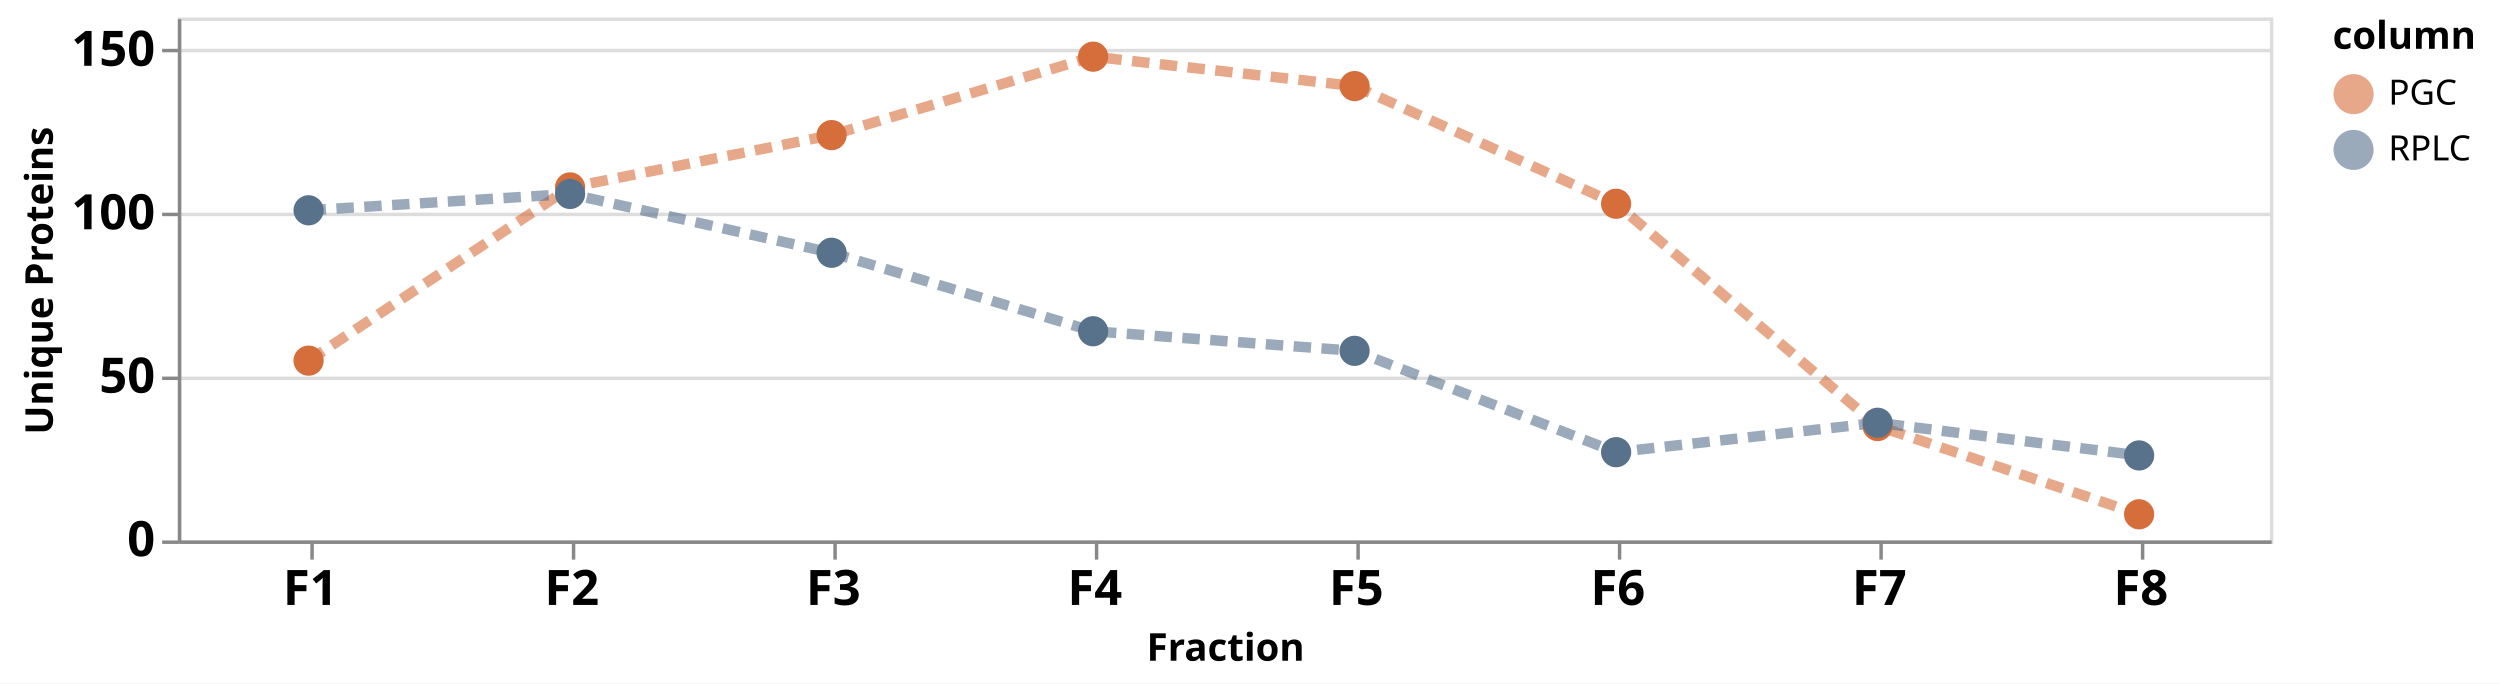
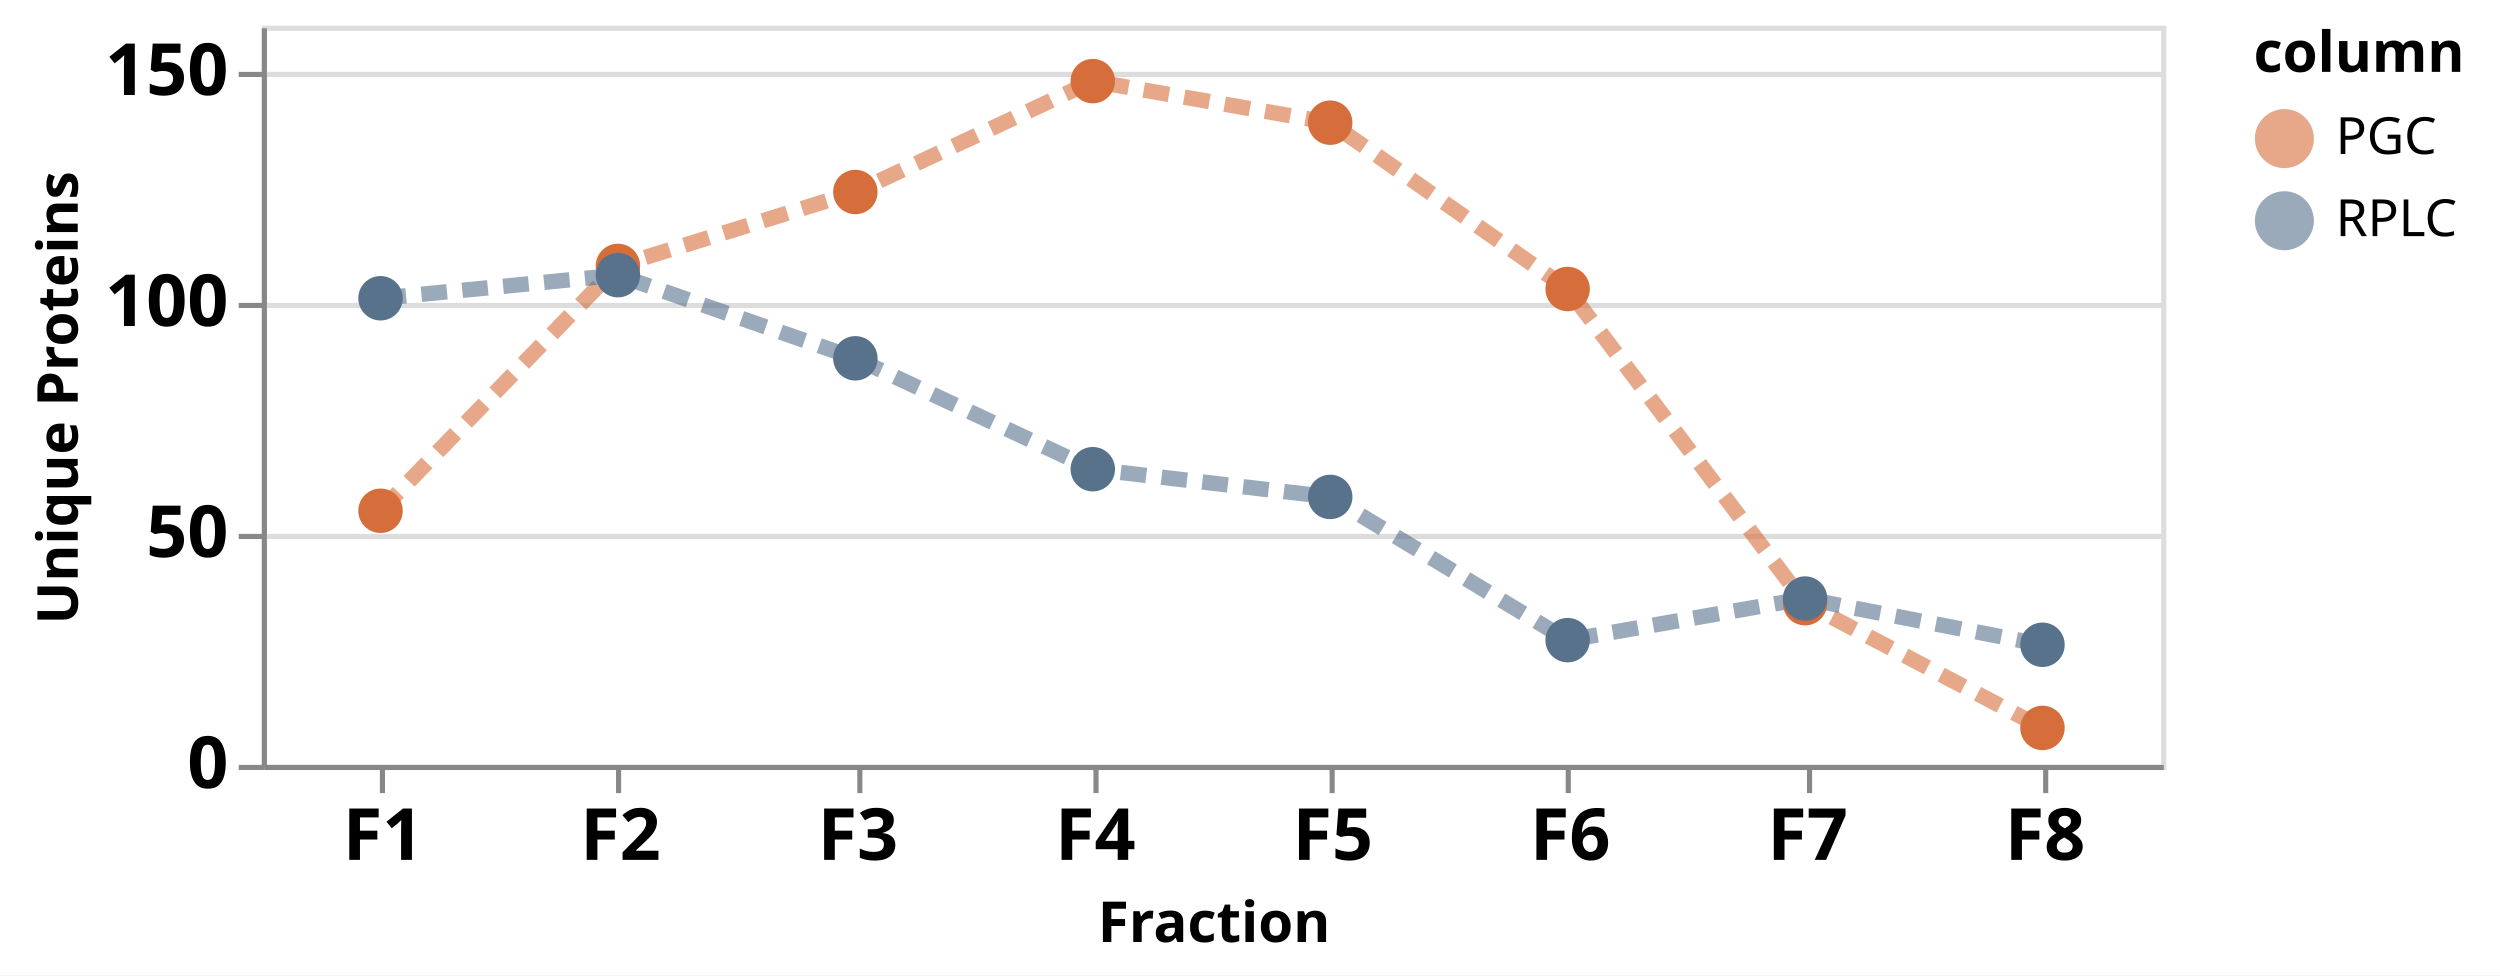
- <svg xmlns="http://www.w3.org/2000/svg" version="1.1" class="marks" width="717" height="196" viewBox="0 0 717 196">
-   <rect width="717" height="196" fill="white" />
+ <svg xmlns="http://www.w3.org/2000/svg" version="1.1" class="marks" width="487" height="190" viewBox="0 0 487 190">
+   <rect width="487" height="190" fill="white" />
  <g fill="none" stroke-miterlimit="10" transform="translate(51,5)">
    <g class="mark-group role-frame root" role="graphics-object" aria-roledescription="group mark container">
      <g transform="translate(0,0)">
-         <path class="background" aria-hidden="true" d="M0.5,0.5h600v150h-600Z" stroke="#ddd" />
+         <path class="background" aria-hidden="true" d="M0.5,0.5h370v144h-370Z" stroke="#ddd" />
        <g>
          <g class="mark-group role-axis" aria-hidden="true">
            <g transform="translate(0.5,0.5)">
              <path class="background" aria-hidden="true" d="M0,0h0v0h0Z" pointer-events="none" />
              <g>
                <g class="mark-rule role-axis-grid" pointer-events="none">
-                   <line transform="translate(0,150)" x2="600" y2="0" stroke="#ddd" stroke-width="1" opacity="1" />
-                   <line transform="translate(0,103)" x2="600" y2="0" stroke="#ddd" stroke-width="1" opacity="1" />
-                   <line transform="translate(0,56)" x2="600" y2="0" stroke="#ddd" stroke-width="1" opacity="1" />
-                   <line transform="translate(0,9)" x2="600" y2="0" stroke="#ddd" stroke-width="1" opacity="1" />
+                   <line transform="translate(0,144)" x2="370" y2="0" stroke="#ddd" stroke-width="1" opacity="1" />
+                   <line transform="translate(0,99)" x2="370" y2="0" stroke="#ddd" stroke-width="1" opacity="1" />
+                   <line transform="translate(0,54)" x2="370" y2="0" stroke="#ddd" stroke-width="1" opacity="1" />
+                   <line transform="translate(0,9)" x2="370" y2="0" stroke="#ddd" stroke-width="1" opacity="1" />
                </g>
              </g>
              <path class="foreground" aria-hidden="true" d="" pointer-events="none" display="none" />
            </g>
          </g>
          <g class="mark-group role-axis" role="graphics-symbol" aria-roledescription="axis" aria-label="X-axis titled 'Fraction' for a discrete scale with 8 values: F1, F2, F3, F4, F5, ending with F8">
-             <g transform="translate(0.5,150.5)">
+             <g transform="translate(0.5,144.5)">
              <path class="background" aria-hidden="true" d="M0,0h0v0h0Z" pointer-events="none" />
              <g>
                <g class="mark-rule role-axis-tick" pointer-events="none">
-                   <line transform="translate(38,0)" x2="0" y2="5" stroke="#888" stroke-width="1" opacity="1" />
-                   <line transform="translate(113,0)" x2="0" y2="5" stroke="#888" stroke-width="1" opacity="1" />
-                   <line transform="translate(188,0)" x2="0" y2="5" stroke="#888" stroke-width="1" opacity="1" />
-                   <line transform="translate(263,0)" x2="0" y2="5" stroke="#888" stroke-width="1" opacity="1" />
-                   <line transform="translate(338,0)" x2="0" y2="5" stroke="#888" stroke-width="1" opacity="1" />
-                   <line transform="translate(413,0)" x2="0" y2="5" stroke="#888" stroke-width="1" opacity="1" />
-                   <line transform="translate(488,0)" x2="0" y2="5" stroke="#888" stroke-width="1" opacity="1" />
-                   <line transform="translate(563,0)" x2="0" y2="5" stroke="#888" stroke-width="1" opacity="1" />
+                   <line transform="translate(23,0)" x2="0" y2="5" stroke="#888" stroke-width="1" opacity="1" />
+                   <line transform="translate(69,0)" x2="0" y2="5" stroke="#888" stroke-width="1" opacity="1" />
+                   <line transform="translate(116,0)" x2="0" y2="5" stroke="#888" stroke-width="1" opacity="1" />
+                   <line transform="translate(162,0)" x2="0" y2="5" stroke="#888" stroke-width="1" opacity="1" />
+                   <line transform="translate(208,0)" x2="0" y2="5" stroke="#888" stroke-width="1" opacity="1" />
+                   <line transform="translate(254,0)" x2="0" y2="5" stroke="#888" stroke-width="1" opacity="1" />
+                   <line transform="translate(301,0)" x2="0" y2="5" stroke="#888" stroke-width="1" opacity="1" />
+                   <line transform="translate(347,0)" x2="0" y2="5" stroke="#888" stroke-width="1" opacity="1" />
                </g>
                <g class="mark-text role-axis-label" pointer-events="none">
-                   <text text-anchor="middle" transform="translate(37.5,18)" font-family="sans-serif" font-size="14px" font-weight="600" fill="#000" opacity="1">F1</text>
-                   <text text-anchor="middle" transform="translate(112.5,18)" font-family="sans-serif" font-size="14px" font-weight="600" fill="#000" opacity="1">F2</text>
-                   <text text-anchor="middle" transform="translate(187.5,18)" font-family="sans-serif" font-size="14px" font-weight="600" fill="#000" opacity="1">F3</text>
-                   <text text-anchor="middle" transform="translate(262.5,18)" font-family="sans-serif" font-size="14px" font-weight="600" fill="#000" opacity="1">F4</text>
-                   <text text-anchor="middle" transform="translate(337.5,18)" font-family="sans-serif" font-size="14px" font-weight="600" fill="#000" opacity="1">F5</text>
-                   <text text-anchor="middle" transform="translate(412.5,18)" font-family="sans-serif" font-size="14px" font-weight="600" fill="#000" opacity="1">F6</text>
-                   <text text-anchor="middle" transform="translate(487.5,18)" font-family="sans-serif" font-size="14px" font-weight="600" fill="#000" opacity="1">F7</text>
-                   <text text-anchor="middle" transform="translate(562.5,18)" font-family="sans-serif" font-size="14px" font-weight="600" fill="#000" opacity="1">F8</text>
+                   <text text-anchor="middle" transform="translate(23.125,18)" font-family="sans-serif" font-size="14px" font-weight="600" fill="#000" opacity="1">F1</text>
+                   <text text-anchor="middle" transform="translate(69.375,18)" font-family="sans-serif" font-size="14px" font-weight="600" fill="#000" opacity="1">F2</text>
+                   <text text-anchor="middle" transform="translate(115.625,18)" font-family="sans-serif" font-size="14px" font-weight="600" fill="#000" opacity="1">F3</text>
+                   <text text-anchor="middle" transform="translate(161.875,18)" font-family="sans-serif" font-size="14px" font-weight="600" fill="#000" opacity="1">F4</text>
+                   <text text-anchor="middle" transform="translate(208.125,18)" font-family="sans-serif" font-size="14px" font-weight="600" fill="#000" opacity="1">F5</text>
+                   <text text-anchor="middle" transform="translate(254.375,18)" font-family="sans-serif" font-size="14px" font-weight="600" fill="#000" opacity="1">F6</text>
+                   <text text-anchor="middle" transform="translate(300.625,18)" font-family="sans-serif" font-size="14px" font-weight="600" fill="#000" opacity="1">F7</text>
+                   <text text-anchor="middle" transform="translate(346.875,18)" font-family="sans-serif" font-size="14px" font-weight="600" fill="#000" opacity="1">F8</text>
                </g>
                <g class="mark-rule role-axis-domain" pointer-events="none">
-                   <line transform="translate(0,0)" x2="600" y2="0" stroke="#888" stroke-width="1" opacity="1" />
+                   <line transform="translate(0,0)" x2="370" y2="0" stroke="#888" stroke-width="1" opacity="1" />
                </g>
                <g class="mark-text role-axis-title" pointer-events="none">
-                   <text text-anchor="middle" transform="translate(300,34)" font-family="sans-serif" font-size="11px" font-weight="bold" fill="#000" opacity="1">Fraction</text>
+                   <text text-anchor="middle" transform="translate(185,34)" font-family="sans-serif" font-size="11px" font-weight="bold" fill="#000" opacity="1">Fraction</text>
                </g>
              </g>
              <path class="foreground" aria-hidden="true" d="" pointer-events="none" display="none" />
            </g>
          </g>
          <g class="mark-group role-axis" role="graphics-symbol" aria-roledescription="axis" aria-label="Y-axis titled 'Unique Proteins' for a linear scale with values from 0 to 160">
            <g transform="translate(0.5,0.5)">
              <path class="background" aria-hidden="true" d="M0,0h0v0h0Z" pointer-events="none" />
              <g>
                <g class="mark-rule role-axis-tick" pointer-events="none">
-                   <line transform="translate(0,150)" x2="-5" y2="0" stroke="#888" stroke-width="1" opacity="1" />
-                   <line transform="translate(0,103)" x2="-5" y2="0" stroke="#888" stroke-width="1" opacity="1" />
-                   <line transform="translate(0,56)" x2="-5" y2="0" stroke="#888" stroke-width="1" opacity="1" />
+                   <line transform="translate(0,144)" x2="-5" y2="0" stroke="#888" stroke-width="1" opacity="1" />
+                   <line transform="translate(0,99)" x2="-5" y2="0" stroke="#888" stroke-width="1" opacity="1" />
+                   <line transform="translate(0,54)" x2="-5" y2="0" stroke="#888" stroke-width="1" opacity="1" />
                  <line transform="translate(0,9)" x2="-5" y2="0" stroke="#888" stroke-width="1" opacity="1" />
                </g>
                <g class="mark-text role-axis-label" pointer-events="none">
-                   <text text-anchor="end" transform="translate(-7,154)" font-family="sans-serif" font-size="14px" font-weight="600" fill="#000" opacity="1">0</text>
-                   <text text-anchor="end" transform="translate(-7,107.125)" font-family="sans-serif" font-size="14px" font-weight="600" fill="#000" opacity="1">50</text>
-                   <text text-anchor="end" transform="translate(-7,60.25)" font-family="sans-serif" font-size="14px" font-weight="600" fill="#000" opacity="1">100</text>
-                   <text text-anchor="end" transform="translate(-7,13.375)" font-family="sans-serif" font-size="14px" font-weight="600" fill="#000" opacity="1">150</text>
+                   <text text-anchor="end" transform="translate(-7,148)" font-family="sans-serif" font-size="14px" font-weight="600" fill="#000" opacity="1">0</text>
+                   <text text-anchor="end" transform="translate(-7,103)" font-family="sans-serif" font-size="14px" font-weight="600" fill="#000" opacity="1">50</text>
+                   <text text-anchor="end" transform="translate(-7,58)" font-family="sans-serif" font-size="14px" font-weight="600" fill="#000" opacity="1">100</text>
+                   <text text-anchor="end" transform="translate(-7,13)" font-family="sans-serif" font-size="14px" font-weight="600" fill="#000" opacity="1">150</text>
                </g>
                <g class="mark-rule role-axis-domain" pointer-events="none">
-                   <line transform="translate(0,150)" x2="0" y2="-150" stroke="#888" stroke-width="1" opacity="1" />
+                   <line transform="translate(0,144)" x2="0" y2="-144" stroke="#888" stroke-width="1" opacity="1" />
                </g>
                <g class="mark-text role-axis-title" pointer-events="none">
-                   <text text-anchor="middle" transform="translate(-34.3584,75) rotate(-90) translate(0,-2)" font-family="sans-serif" font-size="11px" font-weight="bold" fill="#000" opacity="1">Unique Proteins</text>
+                   <text text-anchor="middle" transform="translate(-34.3584,72) rotate(-90) translate(0,-2)" font-family="sans-serif" font-size="11px" font-weight="bold" fill="#000" opacity="1">Unique Proteins</text>
                </g>
              </g>
              <path class="foreground" aria-hidden="true" d="" pointer-events="none" display="none" />
            </g>
          </g>
          <g class="mark-group role-scope layer_0_pathgroup" role="graphics-object" aria-roledescription="group mark container">
            <g transform="translate(0,0)">
-               <path class="background" aria-hidden="true" d="M0,0h600v150h-600Z" />
+               <path class="background" aria-hidden="true" d="M0,0h370v144h-370Z" />
              <g>
                <g class="mark-line role-mark layer_0_marks" role="graphics-object" aria-roledescription="line mark container">
-                   <path aria-label="column: PGC; Fraction: F1; Unique Proteins: 55" role="graphics-symbol" aria-roledescription="line mark" d="M37.5,98.438L112.5,48.75L187.5,33.75L262.5,11.25L337.5,19.687L412.5,53.437L487.5,117.188L562.5,142.5" stroke="#D56E3B" stroke-width="3" stroke-dasharray="5,3" opacity="0.6" />
+                   <path aria-label="column: PGC; Fraction: F1; Unique Proteins: 55" role="graphics-symbol" aria-roledescription="line mark" d="M23.125,94.5L69.375,46.8L115.625,32.4L161.875,10.8L208.125,18.9L254.375,51.3L300.625,112.5L346.875,136.8" stroke="#D56E3B" stroke-width="3" stroke-dasharray="5,3" opacity="0.6" />
                </g>
              </g>
              <path class="foreground" aria-hidden="true" d="" display="none" />
            </g>
            <g transform="translate(0,0)">
-               <path class="background" aria-hidden="true" d="M0,0h600v150h-600Z" />
+               <path class="background" aria-hidden="true" d="M0,0h370v144h-370Z" />
              <g>
                <g class="mark-line role-mark layer_0_marks" role="graphics-object" aria-roledescription="line mark container">
-                   <path aria-label="column: RPLC; Fraction: F1; Unique Proteins: 101" role="graphics-symbol" aria-roledescription="line mark" d="M37.5,55.312L112.5,50.625L187.5,67.5L262.5,90L337.5,95.625L412.5,124.688L487.5,116.25L562.5,125.625" stroke="#58728C" stroke-width="3" stroke-dasharray="5,3" opacity="0.6" />
+                   <path aria-label="column: RPLC; Fraction: F1; Unique Proteins: 101" role="graphics-symbol" aria-roledescription="line mark" d="M23.125,53.1L69.375,48.6L115.625,64.8L161.875,86.4L208.125,91.8L254.375,119.7L300.625,111.6L346.875,120.6" stroke="#58728C" stroke-width="3" stroke-dasharray="5,3" opacity="0.6" />
                </g>
              </g>
              <path class="foreground" aria-hidden="true" d="" display="none" />
            </g>
          </g>
          <g class="mark-symbol role-mark layer_1_marks" role="graphics-object" aria-roledescription="symbol mark container">
-             <path aria-label="column: PGC; Fraction: F1; Unique Proteins: 55" role="graphics-symbol" aria-roledescription="circle" transform="translate(37.5,98.4375)" d="M4.33,0A4.33,4.33,0,1,1,-4.33,0A4.33,4.33,0,1,1,4.33,0" fill="#D56E3B" stroke-width="2" />
-             <path aria-label="column: PGC; Fraction: F2; Unique Proteins: 108" role="graphics-symbol" aria-roledescription="circle" transform="translate(112.5,48.75)" d="M4.33,0A4.33,4.33,0,1,1,-4.33,0A4.33,4.33,0,1,1,4.33,0" fill="#D56E3B" stroke-width="2" />
-             <path aria-label="column: PGC; Fraction: F3; Unique Proteins: 124" role="graphics-symbol" aria-roledescription="circle" transform="translate(187.5,33.75)" d="M4.33,0A4.33,4.33,0,1,1,-4.33,0A4.33,4.33,0,1,1,4.33,0" fill="#D56E3B" stroke-width="2" />
-             <path aria-label="column: PGC; Fraction: F4; Unique Proteins: 148" role="graphics-symbol" aria-roledescription="circle" transform="translate(262.5,11.25)" d="M4.33,0A4.33,4.33,0,1,1,-4.33,0A4.33,4.33,0,1,1,4.33,0" fill="#D56E3B" stroke-width="2" />
-             <path aria-label="column: PGC; Fraction: F5; Unique Proteins: 139" role="graphics-symbol" aria-roledescription="circle" transform="translate(337.5,19.6875)" d="M4.33,0A4.33,4.33,0,1,1,-4.33,0A4.33,4.33,0,1,1,4.33,0" fill="#D56E3B" stroke-width="2" />
-             <path aria-label="column: PGC; Fraction: F6; Unique Proteins: 103" role="graphics-symbol" aria-roledescription="circle" transform="translate(412.5,53.4375)" d="M4.33,0A4.33,4.33,0,1,1,-4.33,0A4.33,4.33,0,1,1,4.33,0" fill="#D56E3B" stroke-width="2" />
-             <path aria-label="column: PGC; Fraction: F7; Unique Proteins: 35" role="graphics-symbol" aria-roledescription="circle" transform="translate(487.5,117.1875)" d="M4.33,0A4.33,4.33,0,1,1,-4.33,0A4.33,4.33,0,1,1,4.33,0" fill="#D56E3B" stroke-width="2" />
-             <path aria-label="column: PGC; Fraction: F8; Unique Proteins: 8" role="graphics-symbol" aria-roledescription="circle" transform="translate(562.5,142.5)" d="M4.33,0A4.33,4.33,0,1,1,-4.33,0A4.33,4.33,0,1,1,4.33,0" fill="#D56E3B" stroke-width="2" />
-             <path aria-label="column: RPLC; Fraction: F1; Unique Proteins: 101" role="graphics-symbol" aria-roledescription="circle" transform="translate(37.5,55.3125)" d="M4.33,0A4.33,4.33,0,1,1,-4.33,0A4.33,4.33,0,1,1,4.33,0" fill="#58728C" stroke-width="2" />
-             <path aria-label="column: RPLC; Fraction: F2; Unique Proteins: 106" role="graphics-symbol" aria-roledescription="circle" transform="translate(112.5,50.625)" d="M4.33,0A4.33,4.33,0,1,1,-4.33,0A4.33,4.33,0,1,1,4.33,0" fill="#58728C" stroke-width="2" />
-             <path aria-label="column: RPLC; Fraction: F3; Unique Proteins: 88" role="graphics-symbol" aria-roledescription="circle" transform="translate(187.5,67.5)" d="M4.33,0A4.33,4.33,0,1,1,-4.33,0A4.33,4.33,0,1,1,4.33,0" fill="#58728C" stroke-width="2" />
-             <path aria-label="column: RPLC; Fraction: F4; Unique Proteins: 64" role="graphics-symbol" aria-roledescription="circle" transform="translate(262.5,90)" d="M4.33,0A4.33,4.33,0,1,1,-4.33,0A4.33,4.33,0,1,1,4.33,0" fill="#58728C" stroke-width="2" />
-             <path aria-label="column: RPLC; Fraction: F5; Unique Proteins: 58" role="graphics-symbol" aria-roledescription="circle" transform="translate(337.5,95.625)" d="M4.33,0A4.33,4.33,0,1,1,-4.33,0A4.33,4.33,0,1,1,4.33,0" fill="#58728C" stroke-width="2" />
-             <path aria-label="column: RPLC; Fraction: F6; Unique Proteins: 27" role="graphics-symbol" aria-roledescription="circle" transform="translate(412.5,124.6875)" d="M4.33,0A4.33,4.33,0,1,1,-4.33,0A4.33,4.33,0,1,1,4.33,0" fill="#58728C" stroke-width="2" />
-             <path aria-label="column: RPLC; Fraction: F7; Unique Proteins: 36" role="graphics-symbol" aria-roledescription="circle" transform="translate(487.5,116.25)" d="M4.33,0A4.33,4.33,0,1,1,-4.33,0A4.33,4.33,0,1,1,4.33,0" fill="#58728C" stroke-width="2" />
-             <path aria-label="column: RPLC; Fraction: F8; Unique Proteins: 26" role="graphics-symbol" aria-roledescription="circle" transform="translate(562.5,125.625)" d="M4.33,0A4.33,4.33,0,1,1,-4.33,0A4.33,4.33,0,1,1,4.33,0" fill="#58728C" stroke-width="2" />
+             <path aria-label="column: PGC; Fraction: F1; Unique Proteins: 55" role="graphics-symbol" aria-roledescription="circle" transform="translate(23.125,94.5)" d="M4.33,0A4.33,4.33,0,1,1,-4.33,0A4.33,4.33,0,1,1,4.33,0" fill="#D56E3B" stroke-width="2" />
+             <path aria-label="column: PGC; Fraction: F2; Unique Proteins: 108" role="graphics-symbol" aria-roledescription="circle" transform="translate(69.375,46.8)" d="M4.33,0A4.33,4.33,0,1,1,-4.33,0A4.33,4.33,0,1,1,4.33,0" fill="#D56E3B" stroke-width="2" />
+             <path aria-label="column: PGC; Fraction: F3; Unique Proteins: 124" role="graphics-symbol" aria-roledescription="circle" transform="translate(115.625,32.4)" d="M4.33,0A4.33,4.33,0,1,1,-4.33,0A4.33,4.33,0,1,1,4.33,0" fill="#D56E3B" stroke-width="2" />
+             <path aria-label="column: PGC; Fraction: F4; Unique Proteins: 148" role="graphics-symbol" aria-roledescription="circle" transform="translate(161.875,10.8)" d="M4.33,0A4.33,4.33,0,1,1,-4.33,0A4.33,4.33,0,1,1,4.33,0" fill="#D56E3B" stroke-width="2" />
+             <path aria-label="column: PGC; Fraction: F5; Unique Proteins: 139" role="graphics-symbol" aria-roledescription="circle" transform="translate(208.125,18.9)" d="M4.33,0A4.33,4.33,0,1,1,-4.33,0A4.33,4.33,0,1,1,4.33,0" fill="#D56E3B" stroke-width="2" />
+             <path aria-label="column: PGC; Fraction: F6; Unique Proteins: 103" role="graphics-symbol" aria-roledescription="circle" transform="translate(254.375,51.3)" d="M4.33,0A4.33,4.33,0,1,1,-4.33,0A4.33,4.33,0,1,1,4.33,0" fill="#D56E3B" stroke-width="2" />
+             <path aria-label="column: PGC; Fraction: F7; Unique Proteins: 35" role="graphics-symbol" aria-roledescription="circle" transform="translate(300.625,112.5)" d="M4.33,0A4.33,4.33,0,1,1,-4.33,0A4.33,4.33,0,1,1,4.33,0" fill="#D56E3B" stroke-width="2" />
+             <path aria-label="column: PGC; Fraction: F8; Unique Proteins: 8" role="graphics-symbol" aria-roledescription="circle" transform="translate(346.875,136.8)" d="M4.33,0A4.33,4.33,0,1,1,-4.33,0A4.33,4.33,0,1,1,4.33,0" fill="#D56E3B" stroke-width="2" />
+             <path aria-label="column: RPLC; Fraction: F1; Unique Proteins: 101" role="graphics-symbol" aria-roledescription="circle" transform="translate(23.125,53.1)" d="M4.33,0A4.33,4.33,0,1,1,-4.33,0A4.33,4.33,0,1,1,4.33,0" fill="#58728C" stroke-width="2" />
+             <path aria-label="column: RPLC; Fraction: F2; Unique Proteins: 106" role="graphics-symbol" aria-roledescription="circle" transform="translate(69.375,48.6)" d="M4.33,0A4.33,4.33,0,1,1,-4.33,0A4.33,4.33,0,1,1,4.33,0" fill="#58728C" stroke-width="2" />
+             <path aria-label="column: RPLC; Fraction: F3; Unique Proteins: 88" role="graphics-symbol" aria-roledescription="circle" transform="translate(115.625,64.8)" d="M4.33,0A4.33,4.33,0,1,1,-4.33,0A4.33,4.33,0,1,1,4.33,0" fill="#58728C" stroke-width="2" />
+             <path aria-label="column: RPLC; Fraction: F4; Unique Proteins: 64" role="graphics-symbol" aria-roledescription="circle" transform="translate(161.875,86.4)" d="M4.33,0A4.33,4.33,0,1,1,-4.33,0A4.33,4.33,0,1,1,4.33,0" fill="#58728C" stroke-width="2" />
+             <path aria-label="column: RPLC; Fraction: F5; Unique Proteins: 58" role="graphics-symbol" aria-roledescription="circle" transform="translate(208.125,91.8)" d="M4.33,0A4.33,4.33,0,1,1,-4.33,0A4.33,4.33,0,1,1,4.33,0" fill="#58728C" stroke-width="2" />
+             <path aria-label="column: RPLC; Fraction: F6; Unique Proteins: 27" role="graphics-symbol" aria-roledescription="circle" transform="translate(254.375,119.7)" d="M4.33,0A4.33,4.33,0,1,1,-4.33,0A4.33,4.33,0,1,1,4.33,0" fill="#58728C" stroke-width="2" />
+             <path aria-label="column: RPLC; Fraction: F7; Unique Proteins: 36" role="graphics-symbol" aria-roledescription="circle" transform="translate(300.625,111.6)" d="M4.33,0A4.33,4.33,0,1,1,-4.33,0A4.33,4.33,0,1,1,4.33,0" fill="#58728C" stroke-width="2" />
+             <path aria-label="column: RPLC; Fraction: F8; Unique Proteins: 26" role="graphics-symbol" aria-roledescription="circle" transform="translate(346.875,120.6)" d="M4.33,0A4.33,4.33,0,1,1,-4.33,0A4.33,4.33,0,1,1,4.33,0" fill="#58728C" stroke-width="2" />
          </g>
          <g class="mark-group role-legend" role="graphics-symbol" aria-roledescription="legend" aria-label="Symbol legend titled 'column' for fill color and stroke color with 2 values: PGC, RPLC">
-             <g transform="translate(618,0)">
+             <g transform="translate(388,0)">
              <path class="background" aria-hidden="true" d="M0,0h43v45h-43Z" pointer-events="none" />
              <g>
                <g class="mark-group role-legend-entry">
                  <g transform="translate(0,16)">
                    <path class="background" aria-hidden="true" d="M0,0h0v0h0Z" pointer-events="none" />
                    <g>
                      <g class="mark-group role-scope" role="graphics-object" aria-roledescription="group mark container">
                        <g transform="translate(0,0)">
                          <path class="background" aria-hidden="true" d="M0,0h42.675v12.5h-42.675Z" pointer-events="none" opacity="1" />
                          <g>
                            <g class="mark-symbol role-legend-symbol" pointer-events="none">
                              <path transform="translate(6,6)" d="M5,0A5,5,0,1,1,-5,0A5,5,0,1,1,5,0" fill="#D56E3B" stroke="#D56E3B" stroke-width="1.5" opacity="0.6" />
                            </g>
                            <g class="mark-text role-legend-label" pointer-events="none">
                              <text text-anchor="start" transform="translate(16,9)" font-family="sans-serif" font-size="10px" fill="#000" opacity="1">PGC</text>
                            </g>
                          </g>
                          <path class="foreground" aria-hidden="true" d="" pointer-events="none" display="none" />
                        </g>
                        <g transform="translate(0,16)">
                          <path class="background" aria-hidden="true" d="M0,0h42.675v12.5h-42.675Z" pointer-events="none" opacity="1" />
                          <g>
                            <g class="mark-symbol role-legend-symbol" pointer-events="none">
                              <path transform="translate(6,6)" d="M5,0A5,5,0,1,1,-5,0A5,5,0,1,1,5,0" fill="#58728C" stroke="#58728C" stroke-width="1.5" opacity="0.6" />
                            </g>
                            <g class="mark-text role-legend-label" pointer-events="none">
                              <text text-anchor="start" transform="translate(16,9)" font-family="sans-serif" font-size="10px" fill="#000" opacity="1">RPLC</text>
                            </g>
                          </g>
                          <path class="foreground" aria-hidden="true" d="" pointer-events="none" display="none" />
                        </g>
                      </g>
                    </g>
                    <path class="foreground" aria-hidden="true" d="" pointer-events="none" display="none" />
                  </g>
                </g>
                <g class="mark-text role-legend-title" pointer-events="none">
                  <text text-anchor="start" transform="translate(0,9)" font-family="sans-serif" font-size="11px" font-weight="bold" fill="#000" opacity="1">column</text>
                </g>
              </g>
              <path class="foreground" aria-hidden="true" d="" pointer-events="none" display="none" />
            </g>
          </g>
        </g>
        <path class="foreground" aria-hidden="true" d="" display="none" />
      </g>
    </g>
  </g>
</svg>
